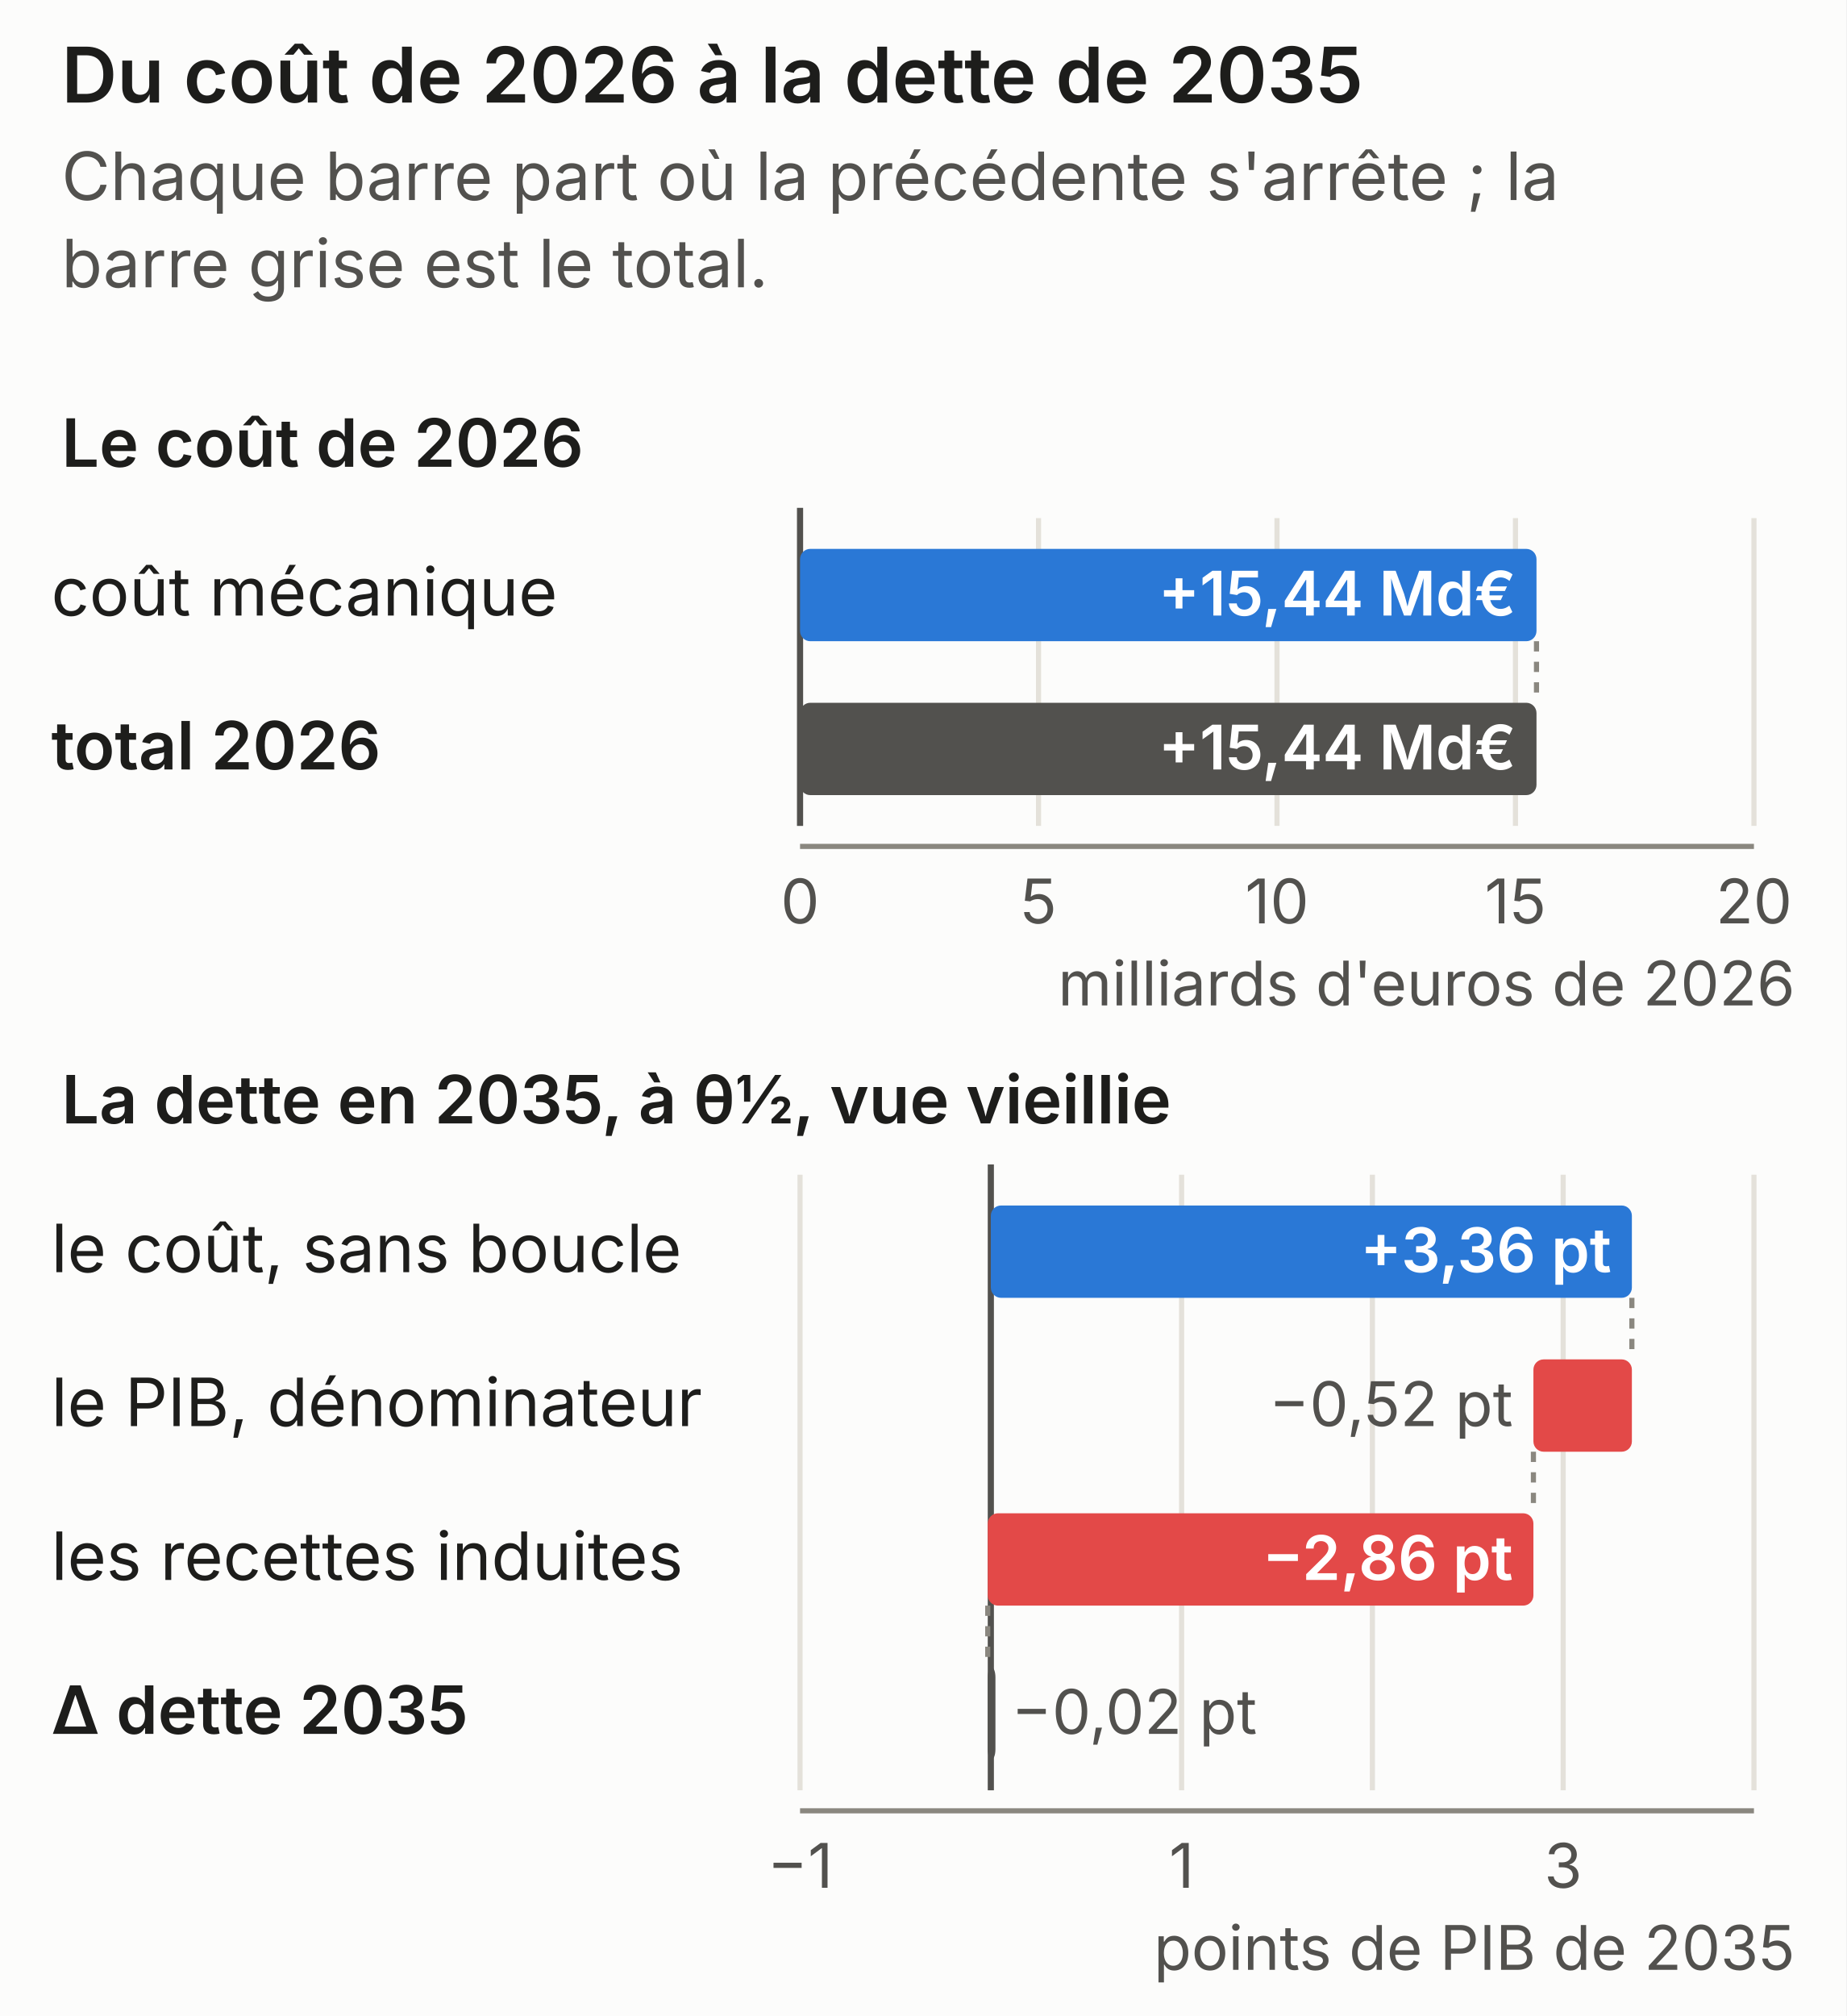
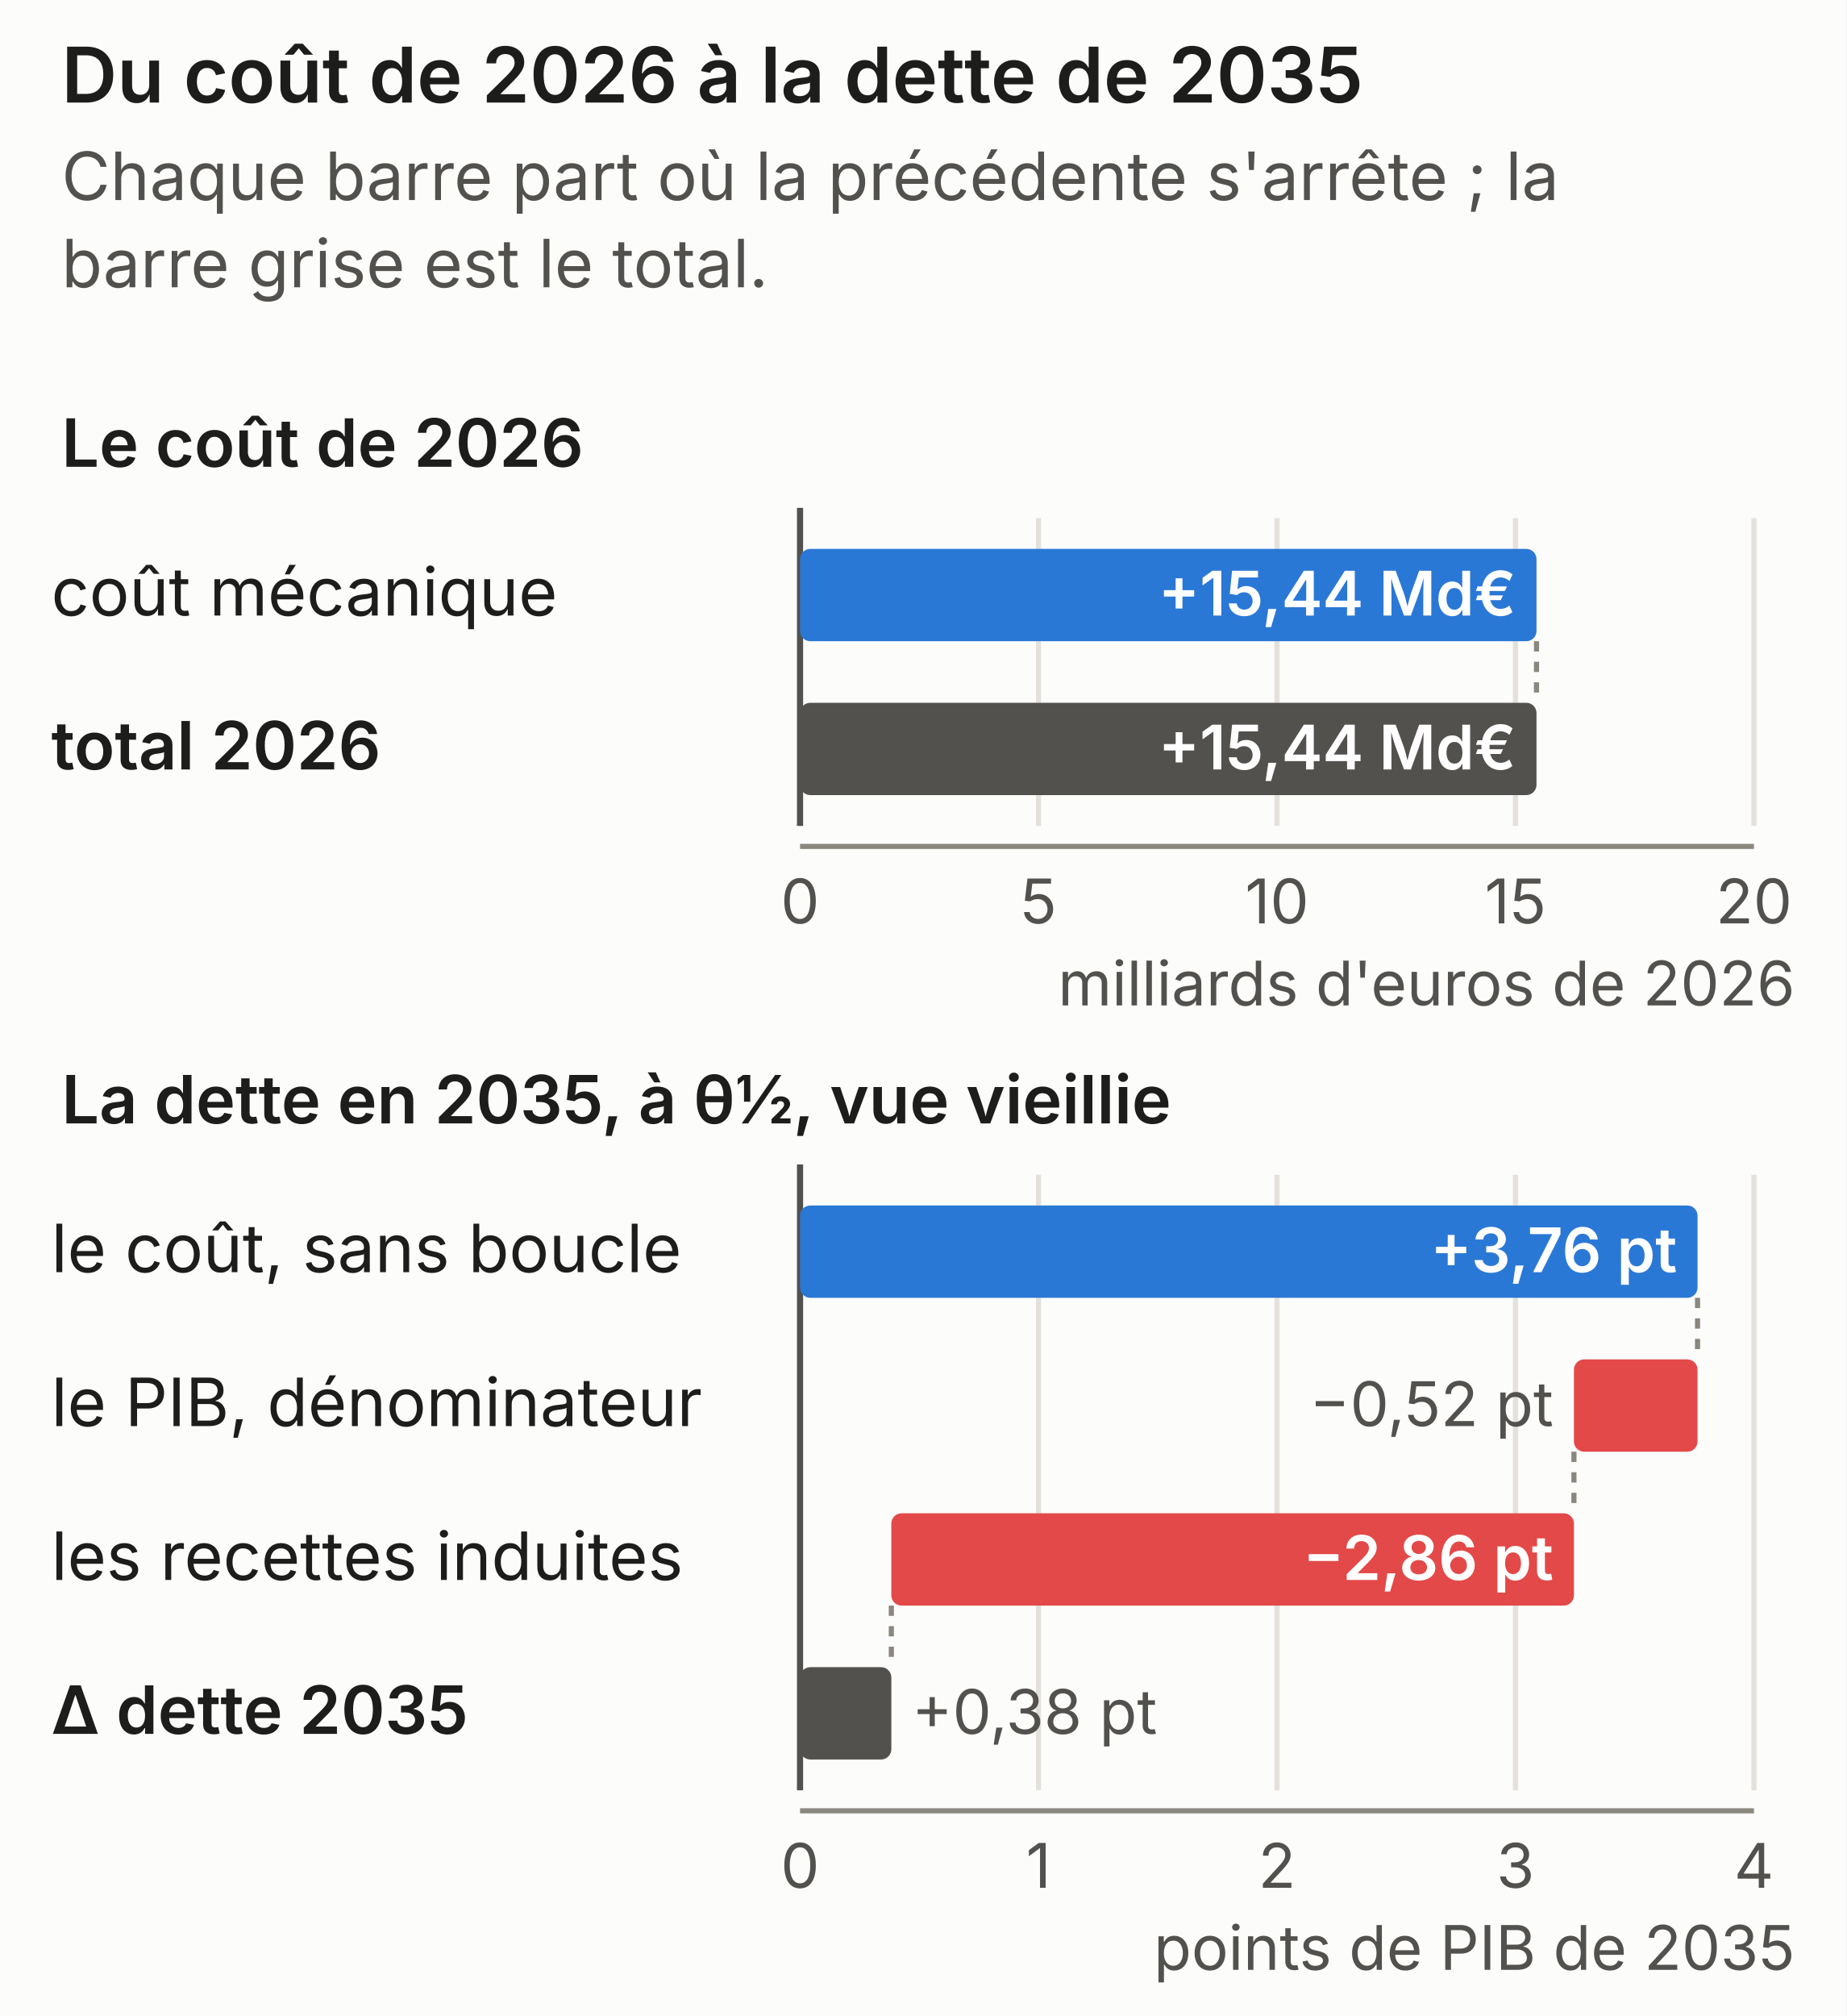
<svg xmlns="http://www.w3.org/2000/svg" viewBox="0 0 360 393" width="360" height="393" role="img" aria-labelledby="pres2027_kazib_programme-cascade-t pres2027_kazib_programme-cascade-d" font-size="13">
  <style>.g-fond{fill:#fcfcfb}.g-encre{fill:#1d1d1b}.g-doux{fill:#52514e}
.g-axe{stroke:#8a877f}.g-grille{stroke:#e4e1da}.g-zero{stroke:#52514e}
.g-s1{stroke:#2a78d6}.g-s2{stroke:#eb6834}.g-s3{stroke:#1baf7a}.g-s4{stroke:#6250d6}
.g-f1{fill:#2a78d6}.g-f2{fill:#eb6834}.g-f3{fill:#1baf7a}.g-f4{fill:#6250d6}
.g-bande{fill:#2a78d6;fill-opacity:.16}.g-plus{fill:#2a78d6}.g-moins{fill:#e34948}
.g-total{fill:#52514e}.g-lien{stroke:#8a877f}.g-sur{fill:#ffffff}
@media (prefers-color-scheme: dark){
.g-fond{fill:#1a1a19}.g-encre{fill:#ece9e2}.g-doux{fill:#c3c2b7}
.g-axe{stroke:#8f8b80}.g-grille{stroke:#33322f}.g-zero{stroke:#c3c2b7}
.g-s1{stroke:#3987e5}.g-s2{stroke:#d95926}.g-s3{stroke:#199e70}.g-s4{stroke:#9085e9}
.g-f1{fill:#3987e5}.g-f2{fill:#d95926}.g-f3{fill:#199e70}.g-f4{fill:#9085e9}
.g-bande{fill:#3987e5;fill-opacity:.24}.g-plus{fill:#3987e5}.g-moins{fill:#e66767}
.g-total{fill:#6b6862}.g-lien{stroke:#8f8b80}}
text{font-family:system-ui,-apple-system,"Segoe UI",sans-serif}</style>
  <rect class="g-fond" fill="#fcfcfb" x="0" y="0" width="360" height="393" />
  <text class="g-encre" fill="#1d1d1b" x="12" y="20" text-anchor="start" font-size="15" font-weight="600">Du coût de 2026 à la dette de 2035</text>
  <text class="g-doux" fill="#52514e" x="12" y="39" text-anchor="start">Chaque barre part où la précédente s'arrête ; la</text>
  <text class="g-doux" fill="#52514e" x="12" y="56" text-anchor="start">barre grise est le total.</text>
  <text class="g-encre" fill="#1d1d1b" x="12" y="91" text-anchor="start" font-weight="600">Le coût de 2026</text>
  <line class="g-grille" stroke="#e4e1da" stroke-width="1" x1="156" y1="101" x2="156" y2="161" />
  <line class="g-grille" stroke="#e4e1da" stroke-width="1" x1="202.5" y1="101" x2="202.5" y2="161" />
  <line class="g-grille" stroke="#e4e1da" stroke-width="1" x1="249" y1="101" x2="249" y2="161" />
  <line class="g-grille" stroke="#e4e1da" stroke-width="1" x1="295.5" y1="101" x2="295.5" y2="161" />
  <line class="g-grille" stroke="#e4e1da" stroke-width="1" x1="342" y1="101" x2="342" y2="161" />
  <line class="g-zero" stroke="#52514e" stroke-width="1.2" x1="156" y1="99" x2="156" y2="161" />
  <rect class="g-plus" fill="#2a78d6" x="156" y="107" width="143.6" height="18" rx="2" />
  <line class="g-lien" stroke="#8a877f" stroke-width="1" stroke-dasharray="2 2" x1="299.6" y1="125" x2="299.6" y2="137" />
  <text class="g-encre" fill="#1d1d1b" x="10" y="120" text-anchor="start">coût mécanique</text>
  <text class="g-sur" fill="#ffffff" x="295.6" y="120" text-anchor="end" font-size="12" font-weight="600">+15,44 Md€</text>
  <rect class="g-total" fill="#52514e" x="156" y="137" width="143.6" height="18" rx="2" />
  <text class="g-encre" fill="#1d1d1b" x="10" y="150" text-anchor="start" font-weight="600">total 2026</text>
  <text class="g-sur" fill="#ffffff" x="295.6" y="150" text-anchor="end" font-size="12" font-weight="600">+15,44 Md€</text>
  <line class="g-axe" stroke="#8a877f" stroke-width="1" x1="156" y1="165" x2="342" y2="165" />
  <text class="g-doux" fill="#52514e" x="156" y="180" text-anchor="middle" font-size="12">0</text>
  <text class="g-doux" fill="#52514e" x="202.5" y="180" text-anchor="middle" font-size="12">5</text>
  <text class="g-doux" fill="#52514e" x="249" y="180" text-anchor="middle" font-size="12">10</text>
  <text class="g-doux" fill="#52514e" x="295.5" y="180" text-anchor="middle" font-size="12">15</text>
  <text class="g-doux" fill="#52514e" x="342" y="180" text-anchor="middle" font-size="12">20</text>
  <text class="g-doux" fill="#52514e" x="350" y="196" text-anchor="end" font-size="12">milliards d'euros de 2026</text>
  <text class="g-encre" fill="#1d1d1b" x="12" y="219" text-anchor="start" font-weight="600">La dette en 2035, à θ½, vue vieillie</text>
  <line class="g-grille" stroke="#e4e1da" stroke-width="1" x1="156" y1="229" x2="156" y2="349" />
-   <line class="g-grille" stroke="#e4e1da" stroke-width="1" x1="193.2" y1="229" x2="193.2" y2="349" />
-   <line class="g-grille" stroke="#e4e1da" stroke-width="1" x1="230.4" y1="229" x2="230.4" y2="349" />
-   <line class="g-grille" stroke="#e4e1da" stroke-width="1" x1="267.6" y1="229" x2="267.6" y2="349" />
-   <line class="g-grille" stroke="#e4e1da" stroke-width="1" x1="304.8" y1="229" x2="304.8" y2="349" />
+   <line class="g-grille" stroke="#e4e1da" stroke-width="1" x1="202.5" y1="229" x2="202.5" y2="349" />
+   <line class="g-grille" stroke="#e4e1da" stroke-width="1" x1="249" y1="229" x2="249" y2="349" />
+   <line class="g-grille" stroke="#e4e1da" stroke-width="1" x1="295.5" y1="229" x2="295.5" y2="349" />
  <line class="g-grille" stroke="#e4e1da" stroke-width="1" x1="342" y1="229" x2="342" y2="349" />
-   <line class="g-zero" stroke="#52514e" stroke-width="1.2" x1="193.2" y1="227" x2="193.2" y2="349" />
-   <rect class="g-plus" fill="#2a78d6" x="193.2" y="235" width="125" height="18" rx="2" />
-   <line class="g-lien" stroke="#8a877f" stroke-width="1" stroke-dasharray="2 2" x1="318.2" y1="253" x2="318.2" y2="265" />
+   <line class="g-zero" stroke="#52514e" stroke-width="1.2" x1="156" y1="227" x2="156" y2="349" />
+   <rect class="g-plus" fill="#2a78d6" x="156" y="235" width="175" height="18" rx="2" />
+   <line class="g-lien" stroke="#8a877f" stroke-width="1" stroke-dasharray="2 2" x1="331" y1="253" x2="331" y2="265" />
  <text class="g-encre" fill="#1d1d1b" x="10" y="248" text-anchor="start">le coût, sans boucle</text>
-   <text class="g-sur" fill="#ffffff" x="314.2" y="248" text-anchor="end" font-size="12" font-weight="600">+3,36 pt</text>
-   <rect class="g-moins" fill="#e34948" x="299" y="265" width="19.2" height="18" rx="2" />
-   <line class="g-lien" stroke="#8a877f" stroke-width="1" stroke-dasharray="2 2" x1="299" y1="283" x2="299" y2="295" />
+   <text class="g-sur" fill="#ffffff" x="327" y="248" text-anchor="end" font-size="12" font-weight="600">+3,76 pt</text>
+   <rect class="g-moins" fill="#e34948" x="306.9" y="265" width="24.1" height="18" rx="2" />
+   <line class="g-lien" stroke="#8a877f" stroke-width="1" stroke-dasharray="2 2" x1="306.9" y1="283" x2="306.9" y2="295" />
  <text class="g-encre" fill="#1d1d1b" x="10" y="278" text-anchor="start">le PIB, dénominateur</text>
-   <text class="g-doux" fill="#52514e" x="295" y="278" text-anchor="end" font-size="12">−0,52 pt</text>
-   <rect class="g-moins" fill="#e34948" x="192.6" y="295" width="106.4" height="18" rx="2" />
-   <line class="g-lien" stroke="#8a877f" stroke-width="1" stroke-dasharray="2 2" x1="192.6" y1="313" x2="192.6" y2="325" />
+   <text class="g-doux" fill="#52514e" x="302.9" y="278" text-anchor="end" font-size="12">−0,52 pt</text>
+   <rect class="g-moins" fill="#e34948" x="173.8" y="295" width="133.1" height="18" rx="2" />
+   <line class="g-lien" stroke="#8a877f" stroke-width="1" stroke-dasharray="2 2" x1="173.8" y1="313" x2="173.8" y2="325" />
  <text class="g-encre" fill="#1d1d1b" x="10" y="308" text-anchor="start">les recettes induites</text>
-   <text class="g-sur" fill="#ffffff" x="295" y="308" text-anchor="end" font-size="12" font-weight="600">−2,86 pt</text>
-   <rect class="g-total" fill="#52514e" x="192.6" y="325" width="1.5" height="18" rx="2" />
+   <text class="g-sur" fill="#ffffff" x="302.9" y="308" text-anchor="end" font-size="12" font-weight="600">−2,86 pt</text>
+   <rect class="g-total" fill="#52514e" x="156" y="325" width="17.8" height="18" rx="2" />
  <text class="g-encre" fill="#1d1d1b" x="10" y="338" text-anchor="start" font-weight="600">Δ dette 2035</text>
-   <text class="g-doux" fill="#52514e" x="197.2" y="338" text-anchor="start" font-size="12">−0,02 pt</text>
+   <text class="g-doux" fill="#52514e" x="177.8" y="338" text-anchor="start" font-size="12">+0,38 pt</text>
  <line class="g-axe" stroke="#8a877f" stroke-width="1" x1="156" y1="353" x2="342" y2="353" />
-   <text class="g-doux" fill="#52514e" x="156" y="368" text-anchor="middle" font-size="12">−1</text>
-   <text class="g-doux" fill="#52514e" x="230.4" y="368" text-anchor="middle" font-size="12">1</text>
-   <text class="g-doux" fill="#52514e" x="304.8" y="368" text-anchor="middle" font-size="12">3</text>
+   <text class="g-doux" fill="#52514e" x="156" y="368" text-anchor="middle" font-size="12">0</text>
+   <text class="g-doux" fill="#52514e" x="202.5" y="368" text-anchor="middle" font-size="12">1</text>
+   <text class="g-doux" fill="#52514e" x="249" y="368" text-anchor="middle" font-size="12">2</text>
+   <text class="g-doux" fill="#52514e" x="295.5" y="368" text-anchor="middle" font-size="12">3</text>
+   <text class="g-doux" fill="#52514e" x="342" y="368" text-anchor="middle" font-size="12">4</text>
  <text class="g-doux" fill="#52514e" x="350" y="384" text-anchor="end" font-size="12">points de PIB de 2035</text>
</svg>
